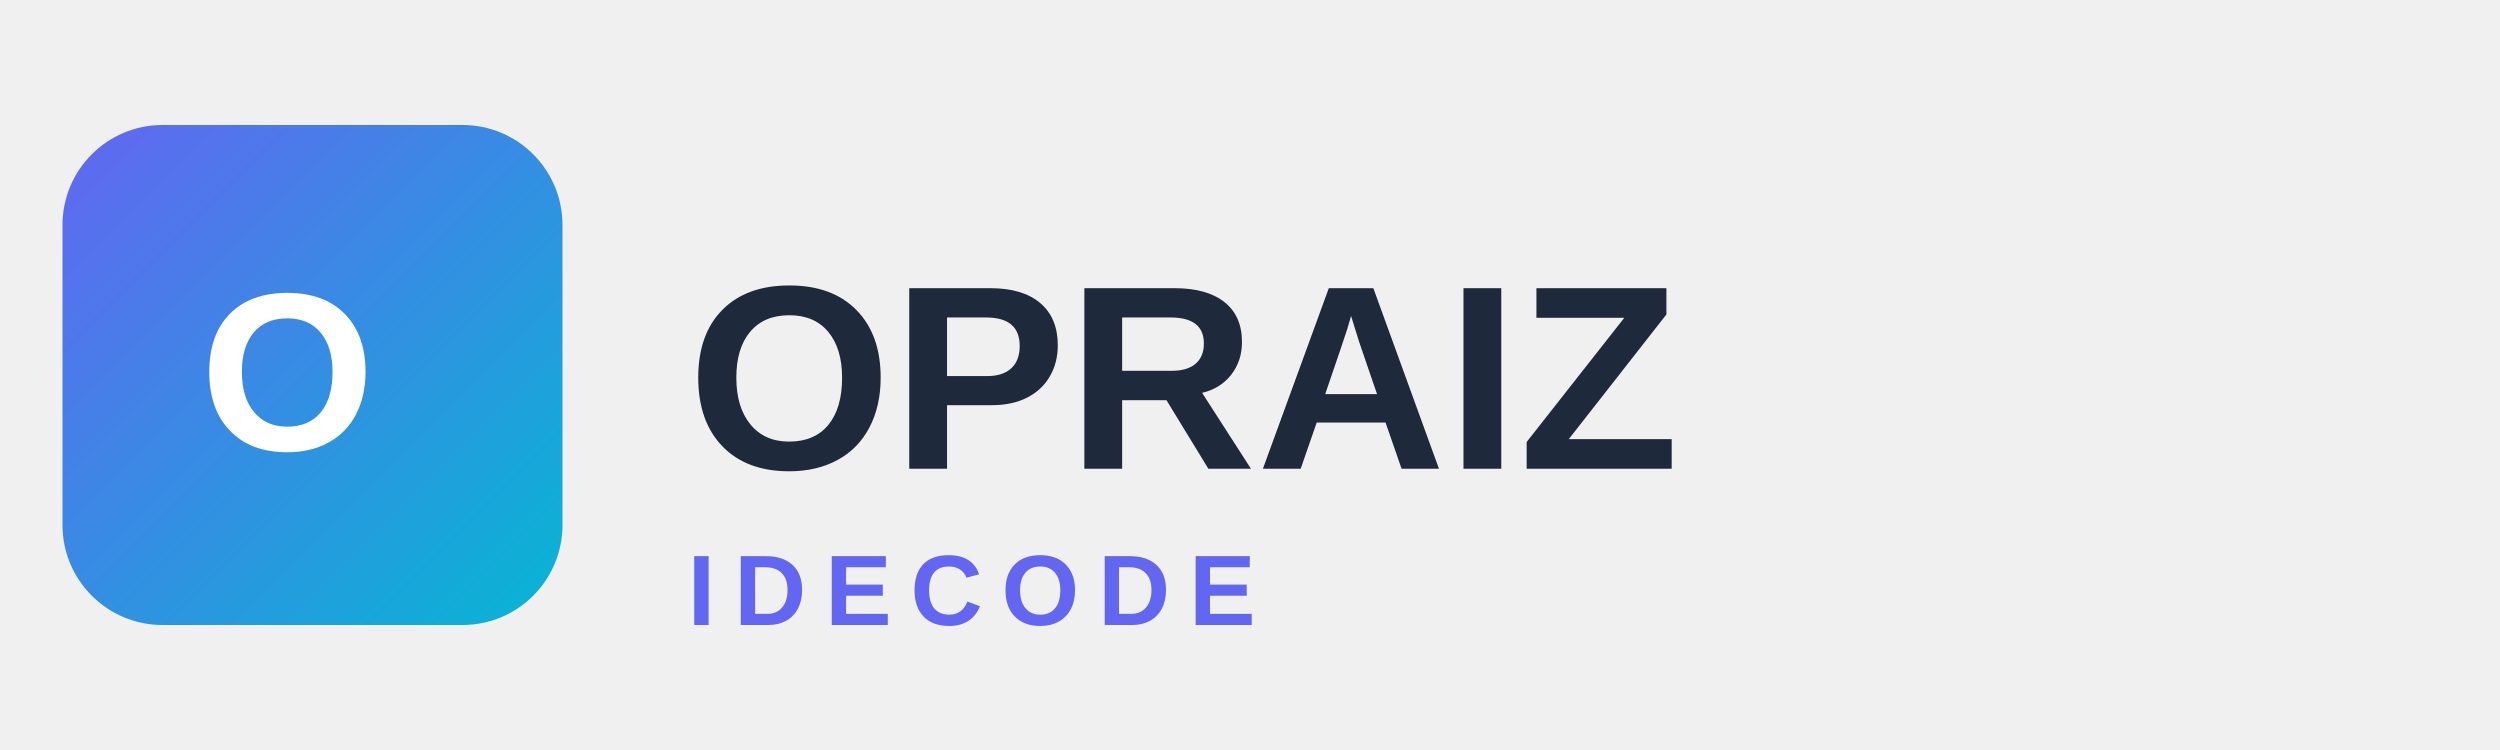
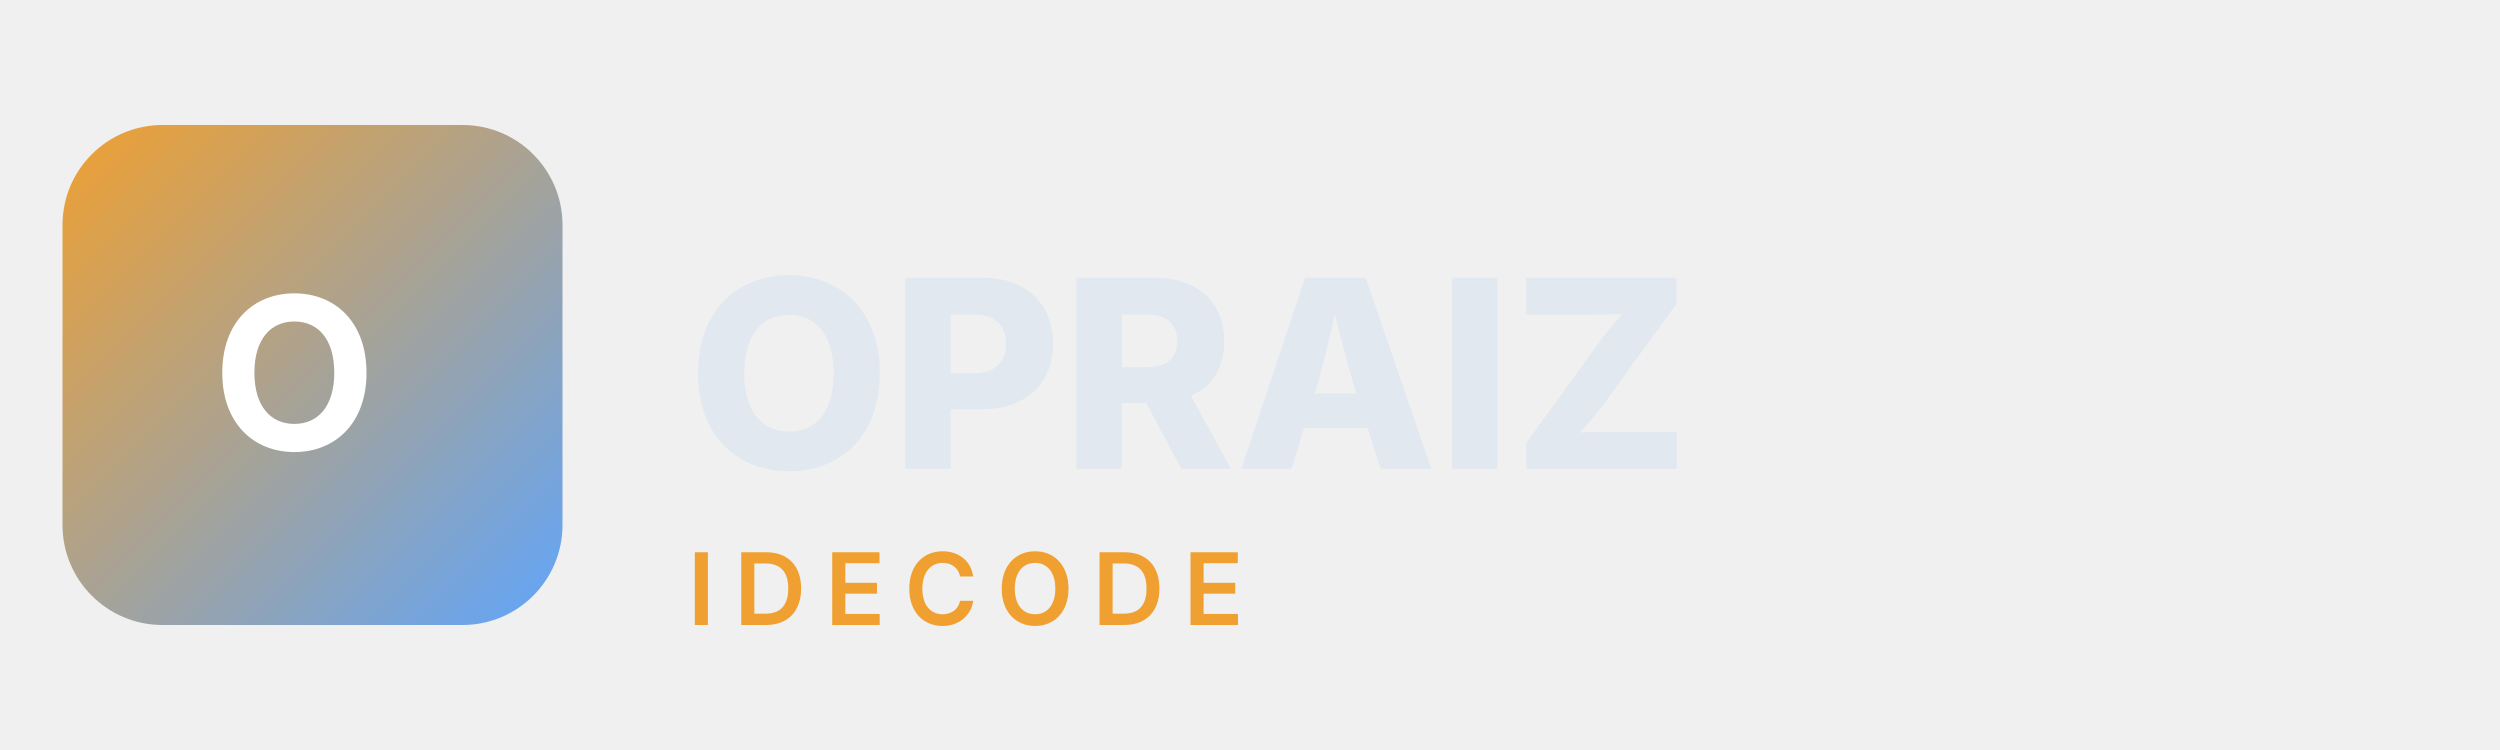
<svg xmlns="http://www.w3.org/2000/svg" viewBox="0 0 400 120">
  <defs>
    <linearGradient id="grad" x1="0%" y1="0%" x2="100%" y2="100%">
-       <stop offset="0%" style="stop-color:#6366f1;stop-opacity:1" />
-       <stop offset="100%" style="stop-color:#06b6d4;stop-opacity:1" />
+       <stop offset="0%" style="stop-color:#f0a030;stop-opacity:1" />
+       <stop offset="100%" style="stop-color:#60a5fa;stop-opacity:1" />
    </linearGradient>
  </defs>
  <rect x="10" y="20" width="80" height="80" rx="16" fill="url(#grad)" />
-   <text x="32" y="72" font-family="Arial,sans-serif" font-size="36" font-weight="bold" fill="white">O</text>
-   <text x="110" y="75" font-family="Arial,sans-serif" font-size="42" font-weight="800" fill="#1e293b">OPRAIZ</text>
-   <text x="110" y="100" font-family="Arial,sans-serif" font-size="16" font-weight="600" fill="#6366f1" letter-spacing="3">IDECODE</text>
+   <text x="34" y="72" font-family="Inter,Arial,sans-serif" font-size="34" font-weight="700" fill="white">O</text>
+   <text x="110" y="75" font-family="Inter,Arial,sans-serif" font-size="42" font-weight="800" fill="#e2e8f0">OPRAIZ</text>
+   <text x="110" y="100" font-family="Inter,Arial,sans-serif" font-size="16" font-weight="600" fill="#f0a030" letter-spacing="3">IDECODE</text>
</svg>
